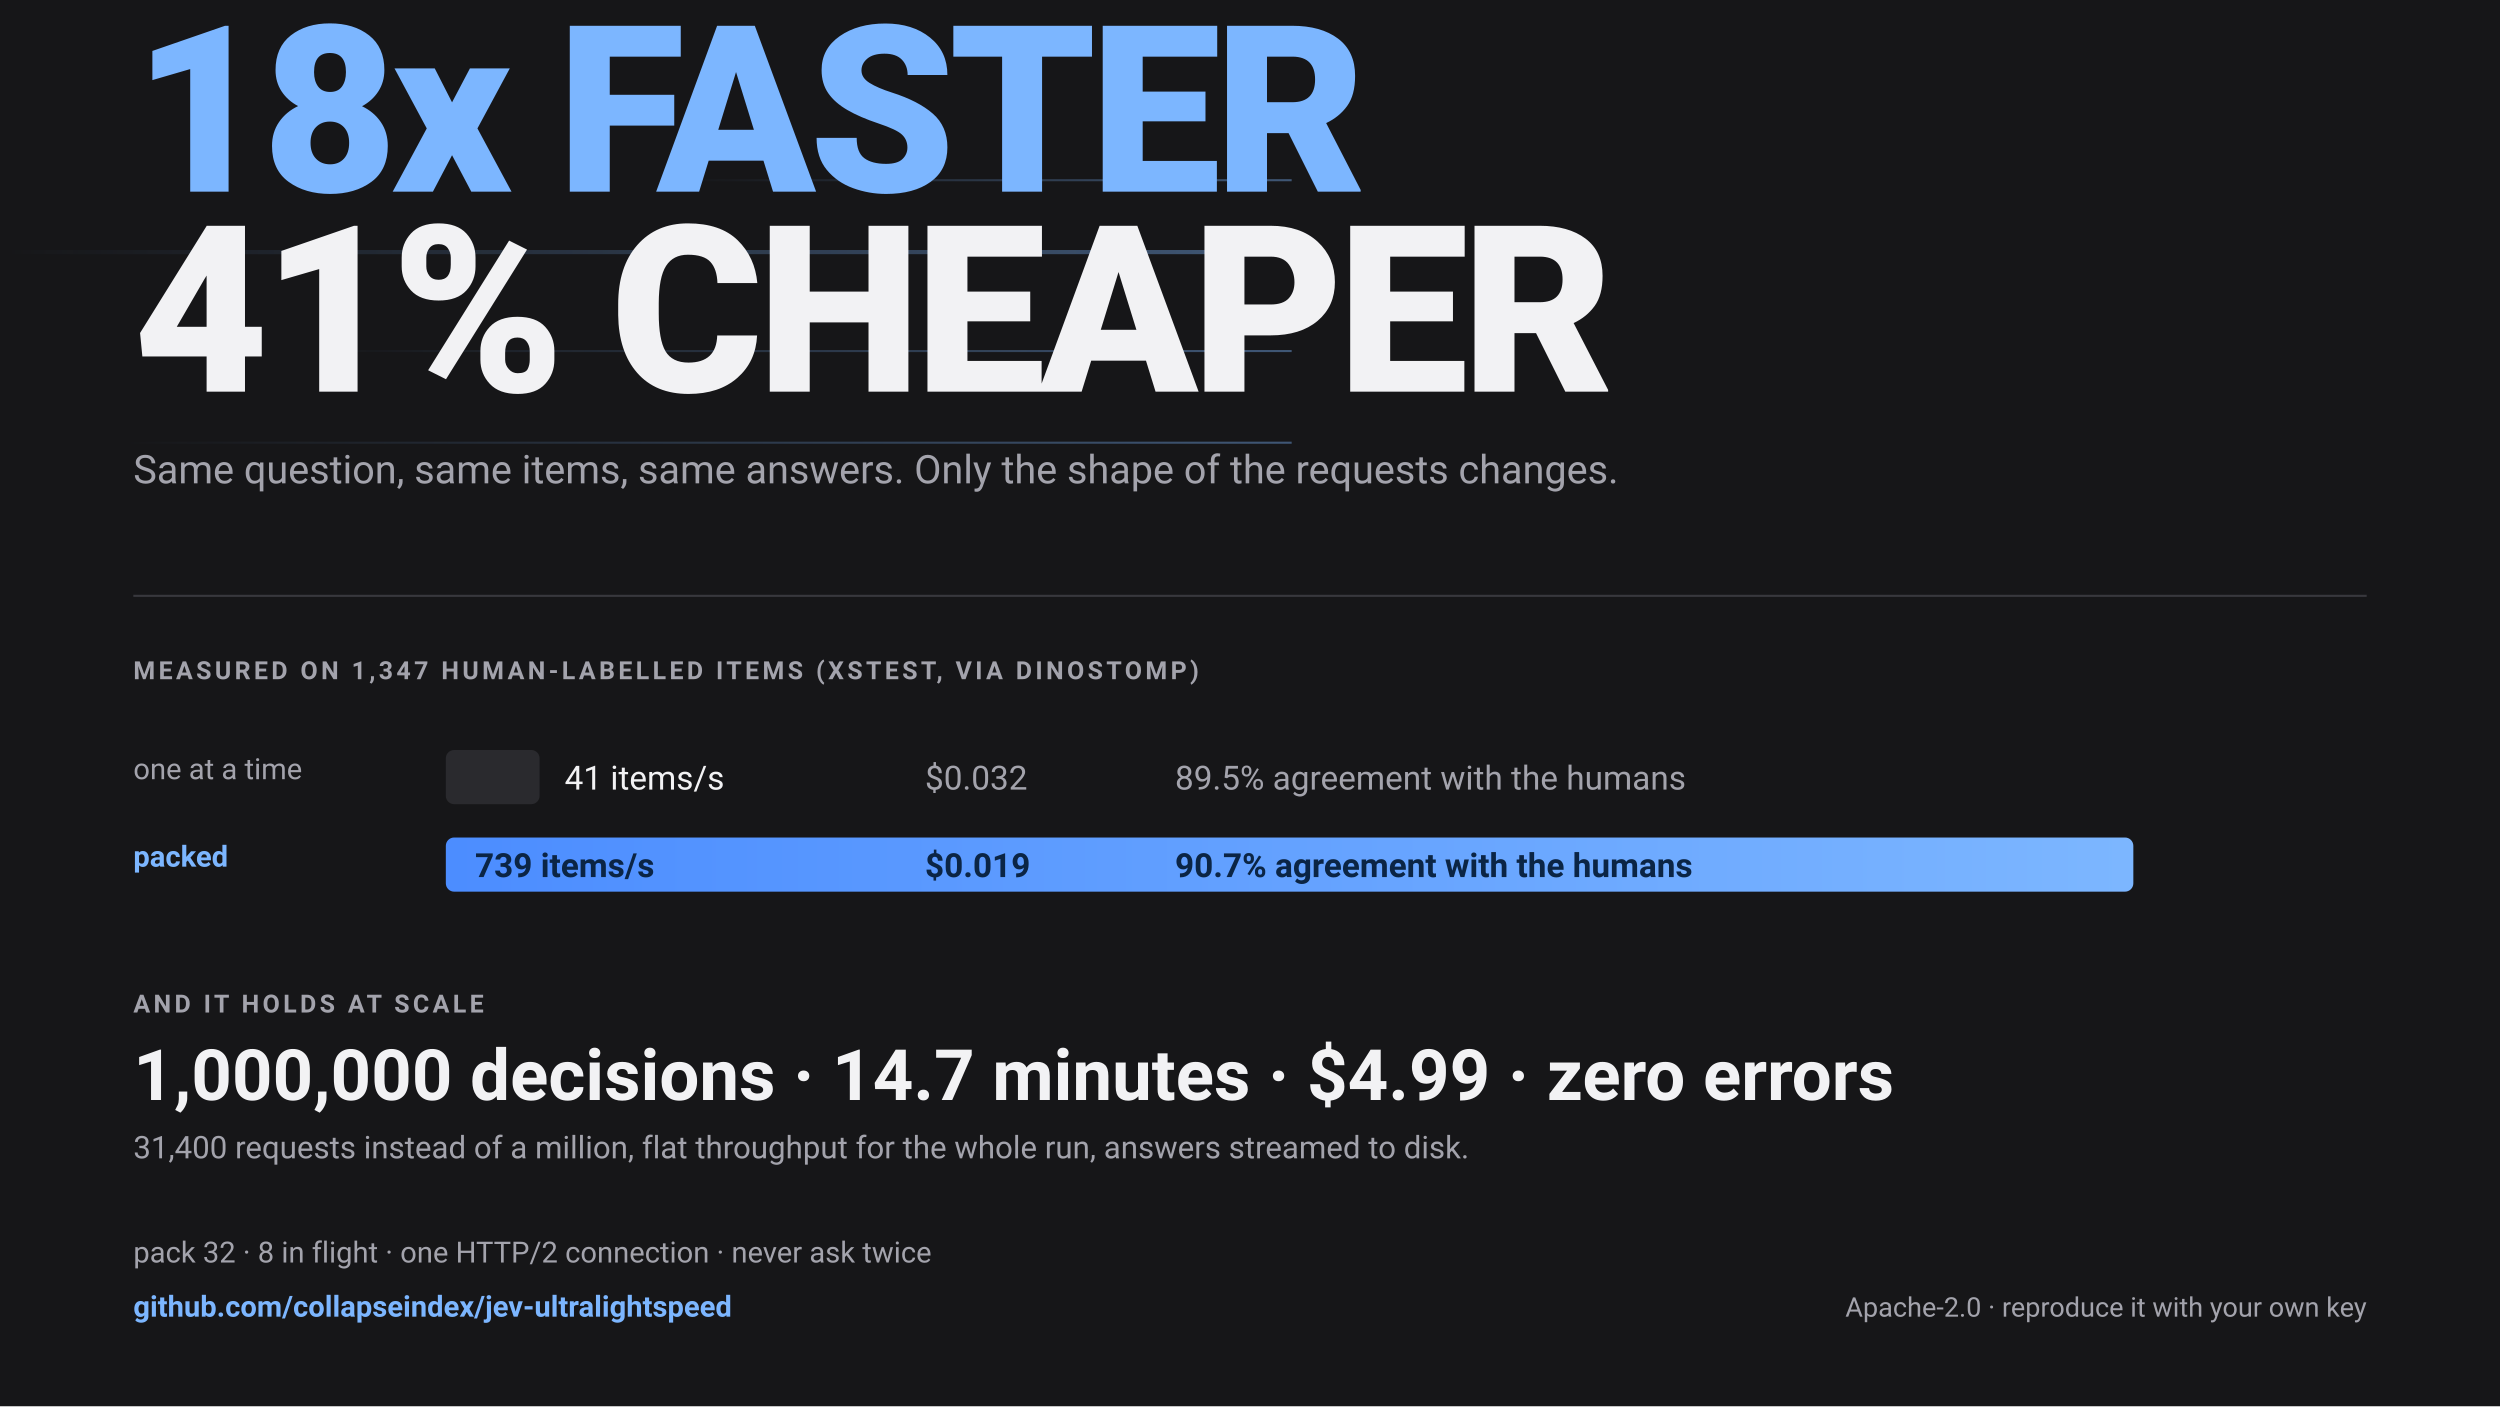
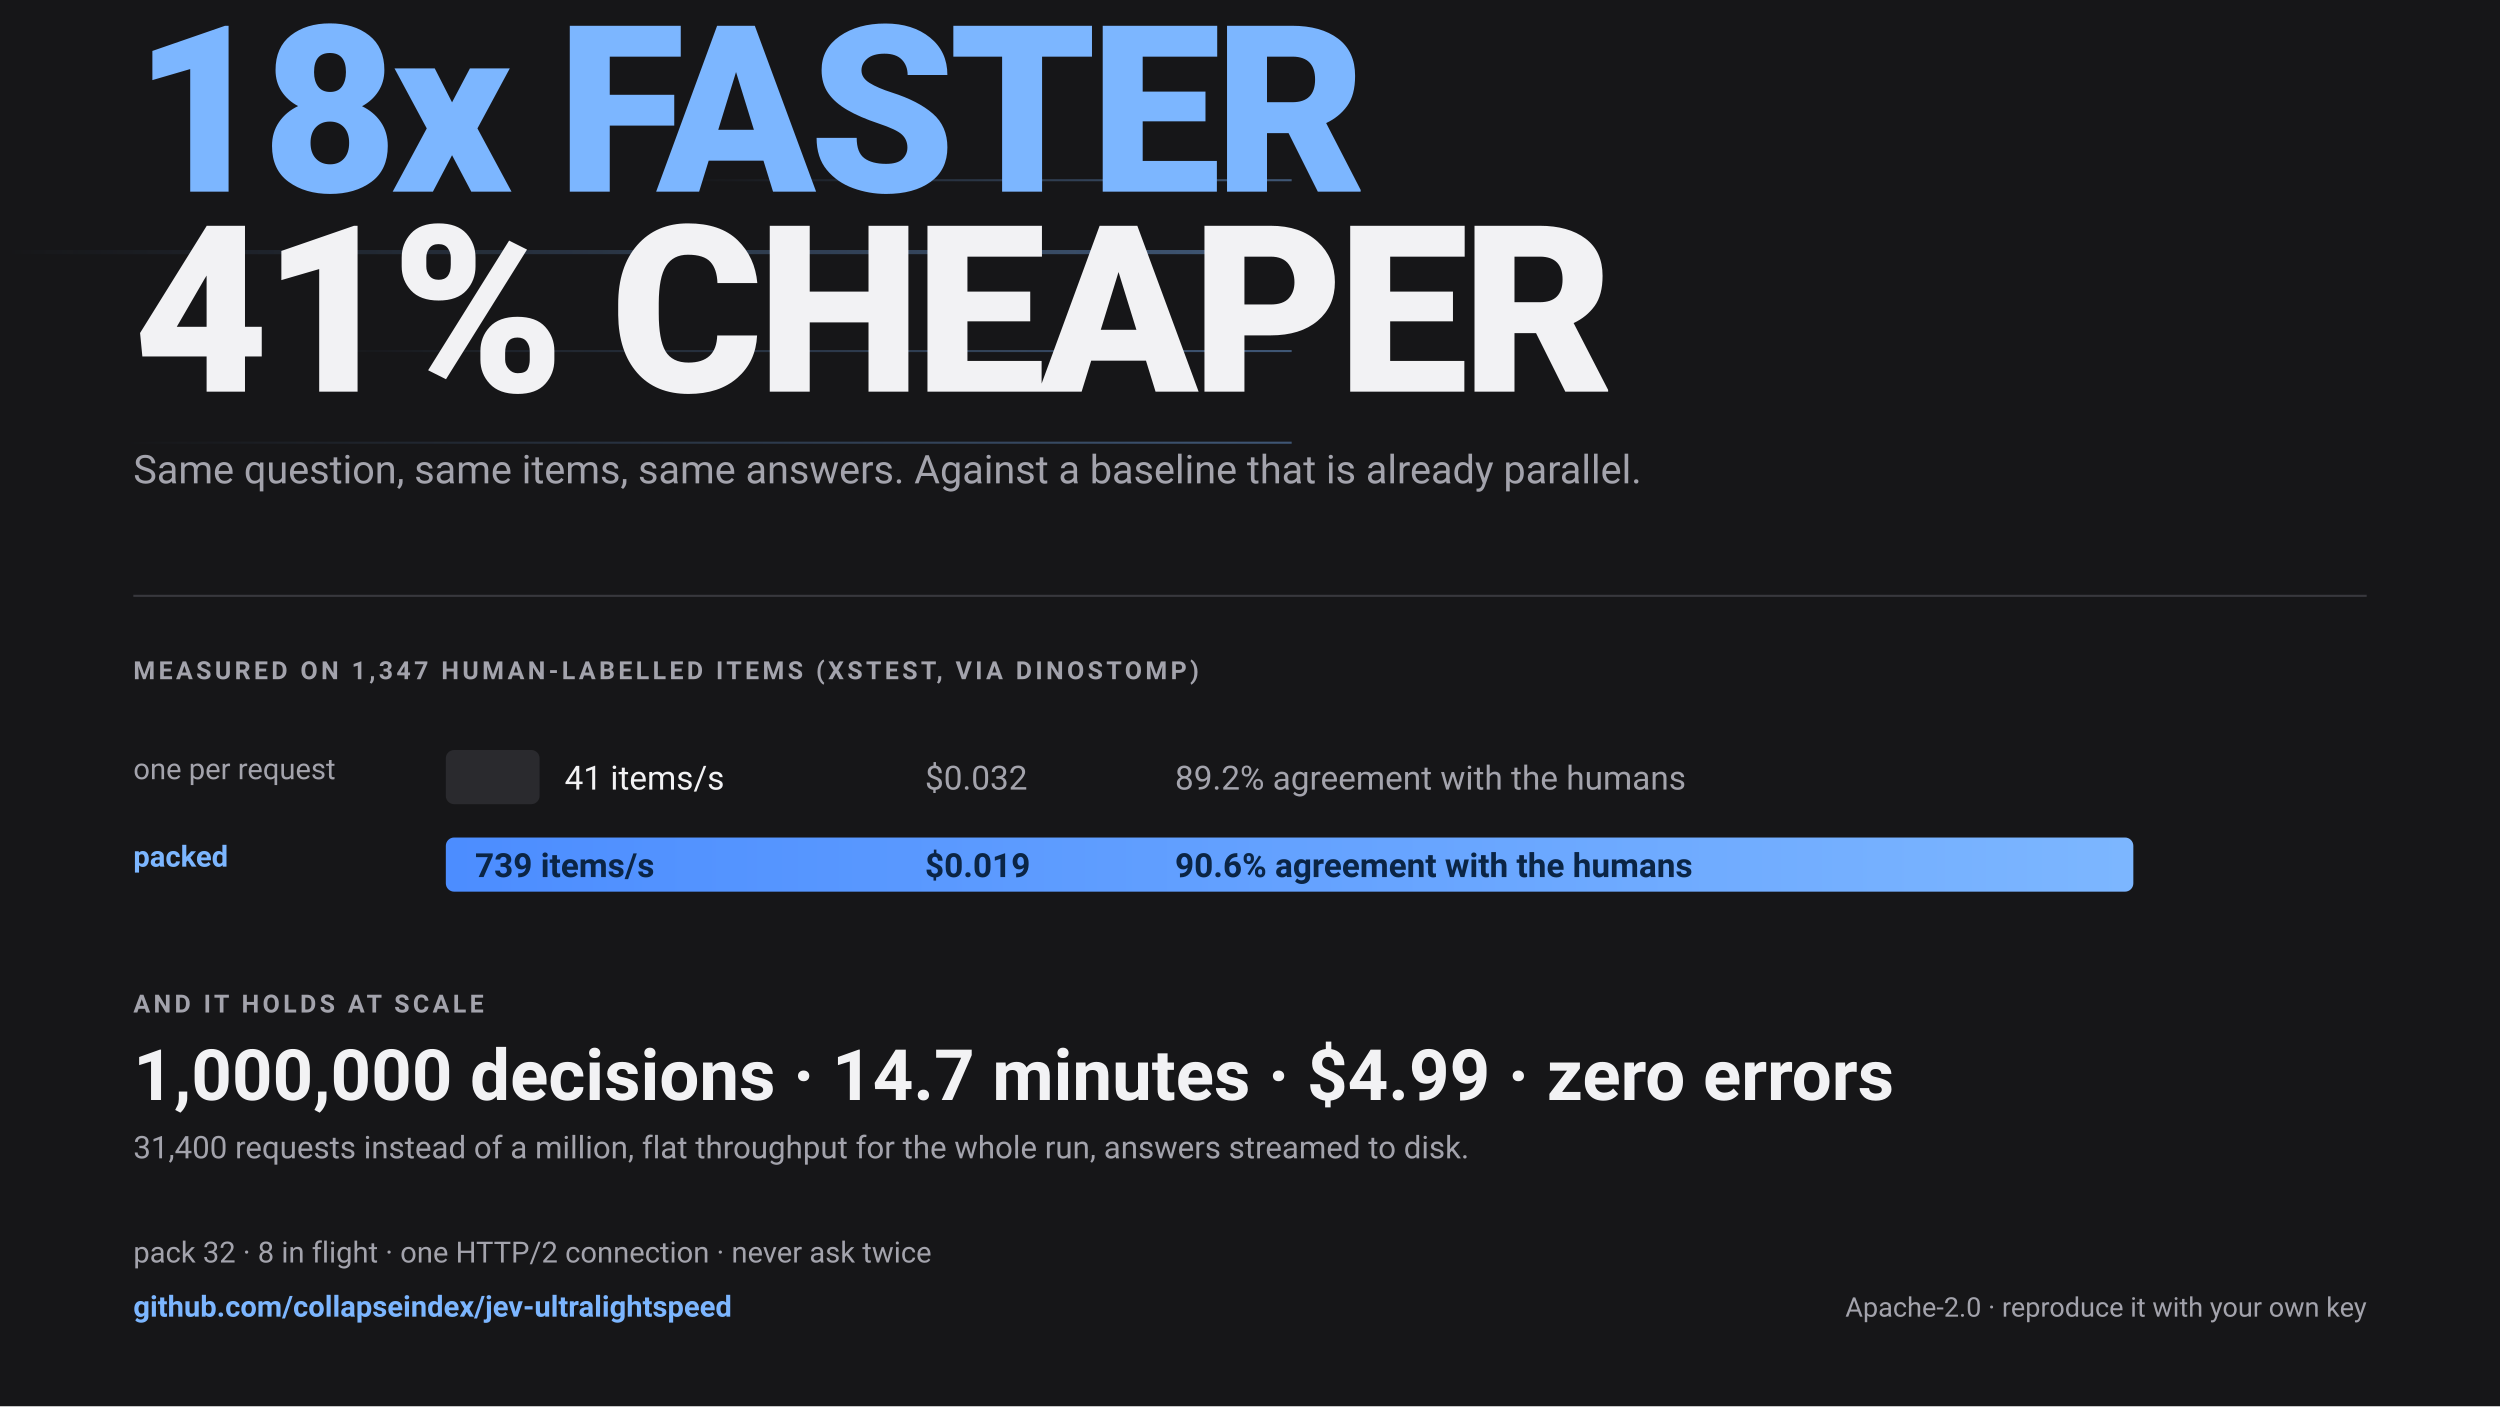
<svg xmlns="http://www.w3.org/2000/svg" viewBox="0 0 1200 675" width="1200" height="675" font-family="ui-sans-serif, system-ui, -apple-system, 'Segoe UI', Roboto, Helvetica, Arial, sans-serif">
  <defs>
    <linearGradient id="streak" x1="0" y1="0" x2="1" y2="0">
      <stop offset="0%" stop-color="#7cb6ff" stop-opacity="0" />
      <stop offset="100%" stop-color="#7cb6ff" stop-opacity="0.9" />
    </linearGradient>
    <linearGradient id="fast" x1="0" y1="0" x2="1" y2="0">
      <stop offset="0%" stop-color="#4c8dff" />
      <stop offset="100%" stop-color="#7cb6ff" />
    </linearGradient>
  </defs>
  <rect width="1200" height="675" fill="#161618" />
  <g opacity="0.45">
    <rect x="0" y="120" width="620" height="2" fill="url(#streak)" />
    <rect x="150" y="168" width="470" height="1" fill="url(#streak)" />
    <rect x="330" y="86" width="290" height="1" fill="url(#streak)" />
    <rect x="60" y="212" width="560" height="1" fill="url(#streak)" />
  </g>
  <g transform="translate(64, 92)">
    <text x="0" y="0" fill="#7cb6ff" font-size="112" font-weight="800" letter-spacing="-3">18x FASTER</text>
    <text x="0" y="96" fill="#f2f2f4" font-size="112" font-weight="800" letter-spacing="-3">41% CHEAPER</text>
-     <text x="0" y="140" fill="#a3a3ac" font-size="19">Same question, same items, same answers. Only the shape of the requests changes.</text>
+     <text x="0" y="140" fill="#a3a3ac" font-size="19">Same question, same items, same answers. Against a baseline that is already parallel.</text>
  </g>
  <line x1="64" y1="286" x2="1136" y2="286" stroke="#38383d" stroke-width="1" />
  <g transform="translate(64, 326)">
    <text x="0" y="0" fill="#a3a3ac" font-size="12" font-weight="700" letter-spacing="1.6">MEASURED ON 1,347 HUMAN-LABELLED ITEMS (XSTEST, VIA DINOSTOMP)</text>
    <g transform="translate(0, 34)">
-       <text x="0" y="14" fill="#a3a3ac" font-size="14">one at a time</text>
+       <text x="0" y="14" fill="#a3a3ac" font-size="14">one per request</text>
      <rect x="150" y="0" width="45" height="26" rx="4" fill="#2a2a2e" />
      <text x="207" y="19" fill="#f2f2f4" font-size="16">41 items/s</text>
      <text x="380" y="19" fill="#a3a3ac" font-size="16">$0.032</text>
-       <text x="500" y="19" fill="#a3a3ac" font-size="16">89.5% agreement with the humans</text>
+       <text x="500" y="19" fill="#a3a3ac" font-size="16">89.2% agreement with the humans</text>
    </g>
    <g transform="translate(0, 76)">
      <text x="0" y="14" fill="#7cb6ff" font-size="14" font-weight="700">packed</text>
      <rect x="150" y="0" width="810" height="26" rx="4" fill="url(#fast)" />
      <text x="164" y="19" fill="#0b2545" font-size="16" font-weight="700">739 items/s</text>
      <text x="380" y="19" fill="#0b2545" font-size="16" font-weight="700">$0.019</text>
-       <text x="500" y="19" fill="#0b2545" font-size="16" font-weight="700">90.7% agreement with the humans</text>
+       <text x="500" y="19" fill="#0b2545" font-size="16" font-weight="700">90.6% agreement with the humans</text>
    </g>
  </g>
  <g transform="translate(64, 486)">
    <text x="0" y="0" fill="#a3a3ac" font-size="12" font-weight="700" letter-spacing="1.6">AND IT HOLDS AT SCALE</text>
    <text x="0" y="42" fill="#f2f2f4" font-size="34" font-weight="700">1,000,000 decisions · 14.7 minutes · $4.99 · zero errors</text>
    <text x="0" y="70" fill="#a3a3ac" font-size="15">31,400 requests instead of a million, flat throughput for the whole run, answers streamed to disk.</text>
  </g>
  <g transform="translate(64, 606)">
    <text x="0" y="0" fill="#a3a3ac" font-size="14">pack 32 · 8 in flight · one HTTP/2 connection · never ask twice</text>
    <text x="0" y="26" fill="#7cb6ff" font-size="14" font-weight="600">github.com/collapseindex/jev-ultralightspeed</text>
    <text x="1072" y="26" fill="#a3a3ac" font-size="13" text-anchor="end">Apache-2.0 · reproduce it with your own key</text>
  </g>
</svg>
